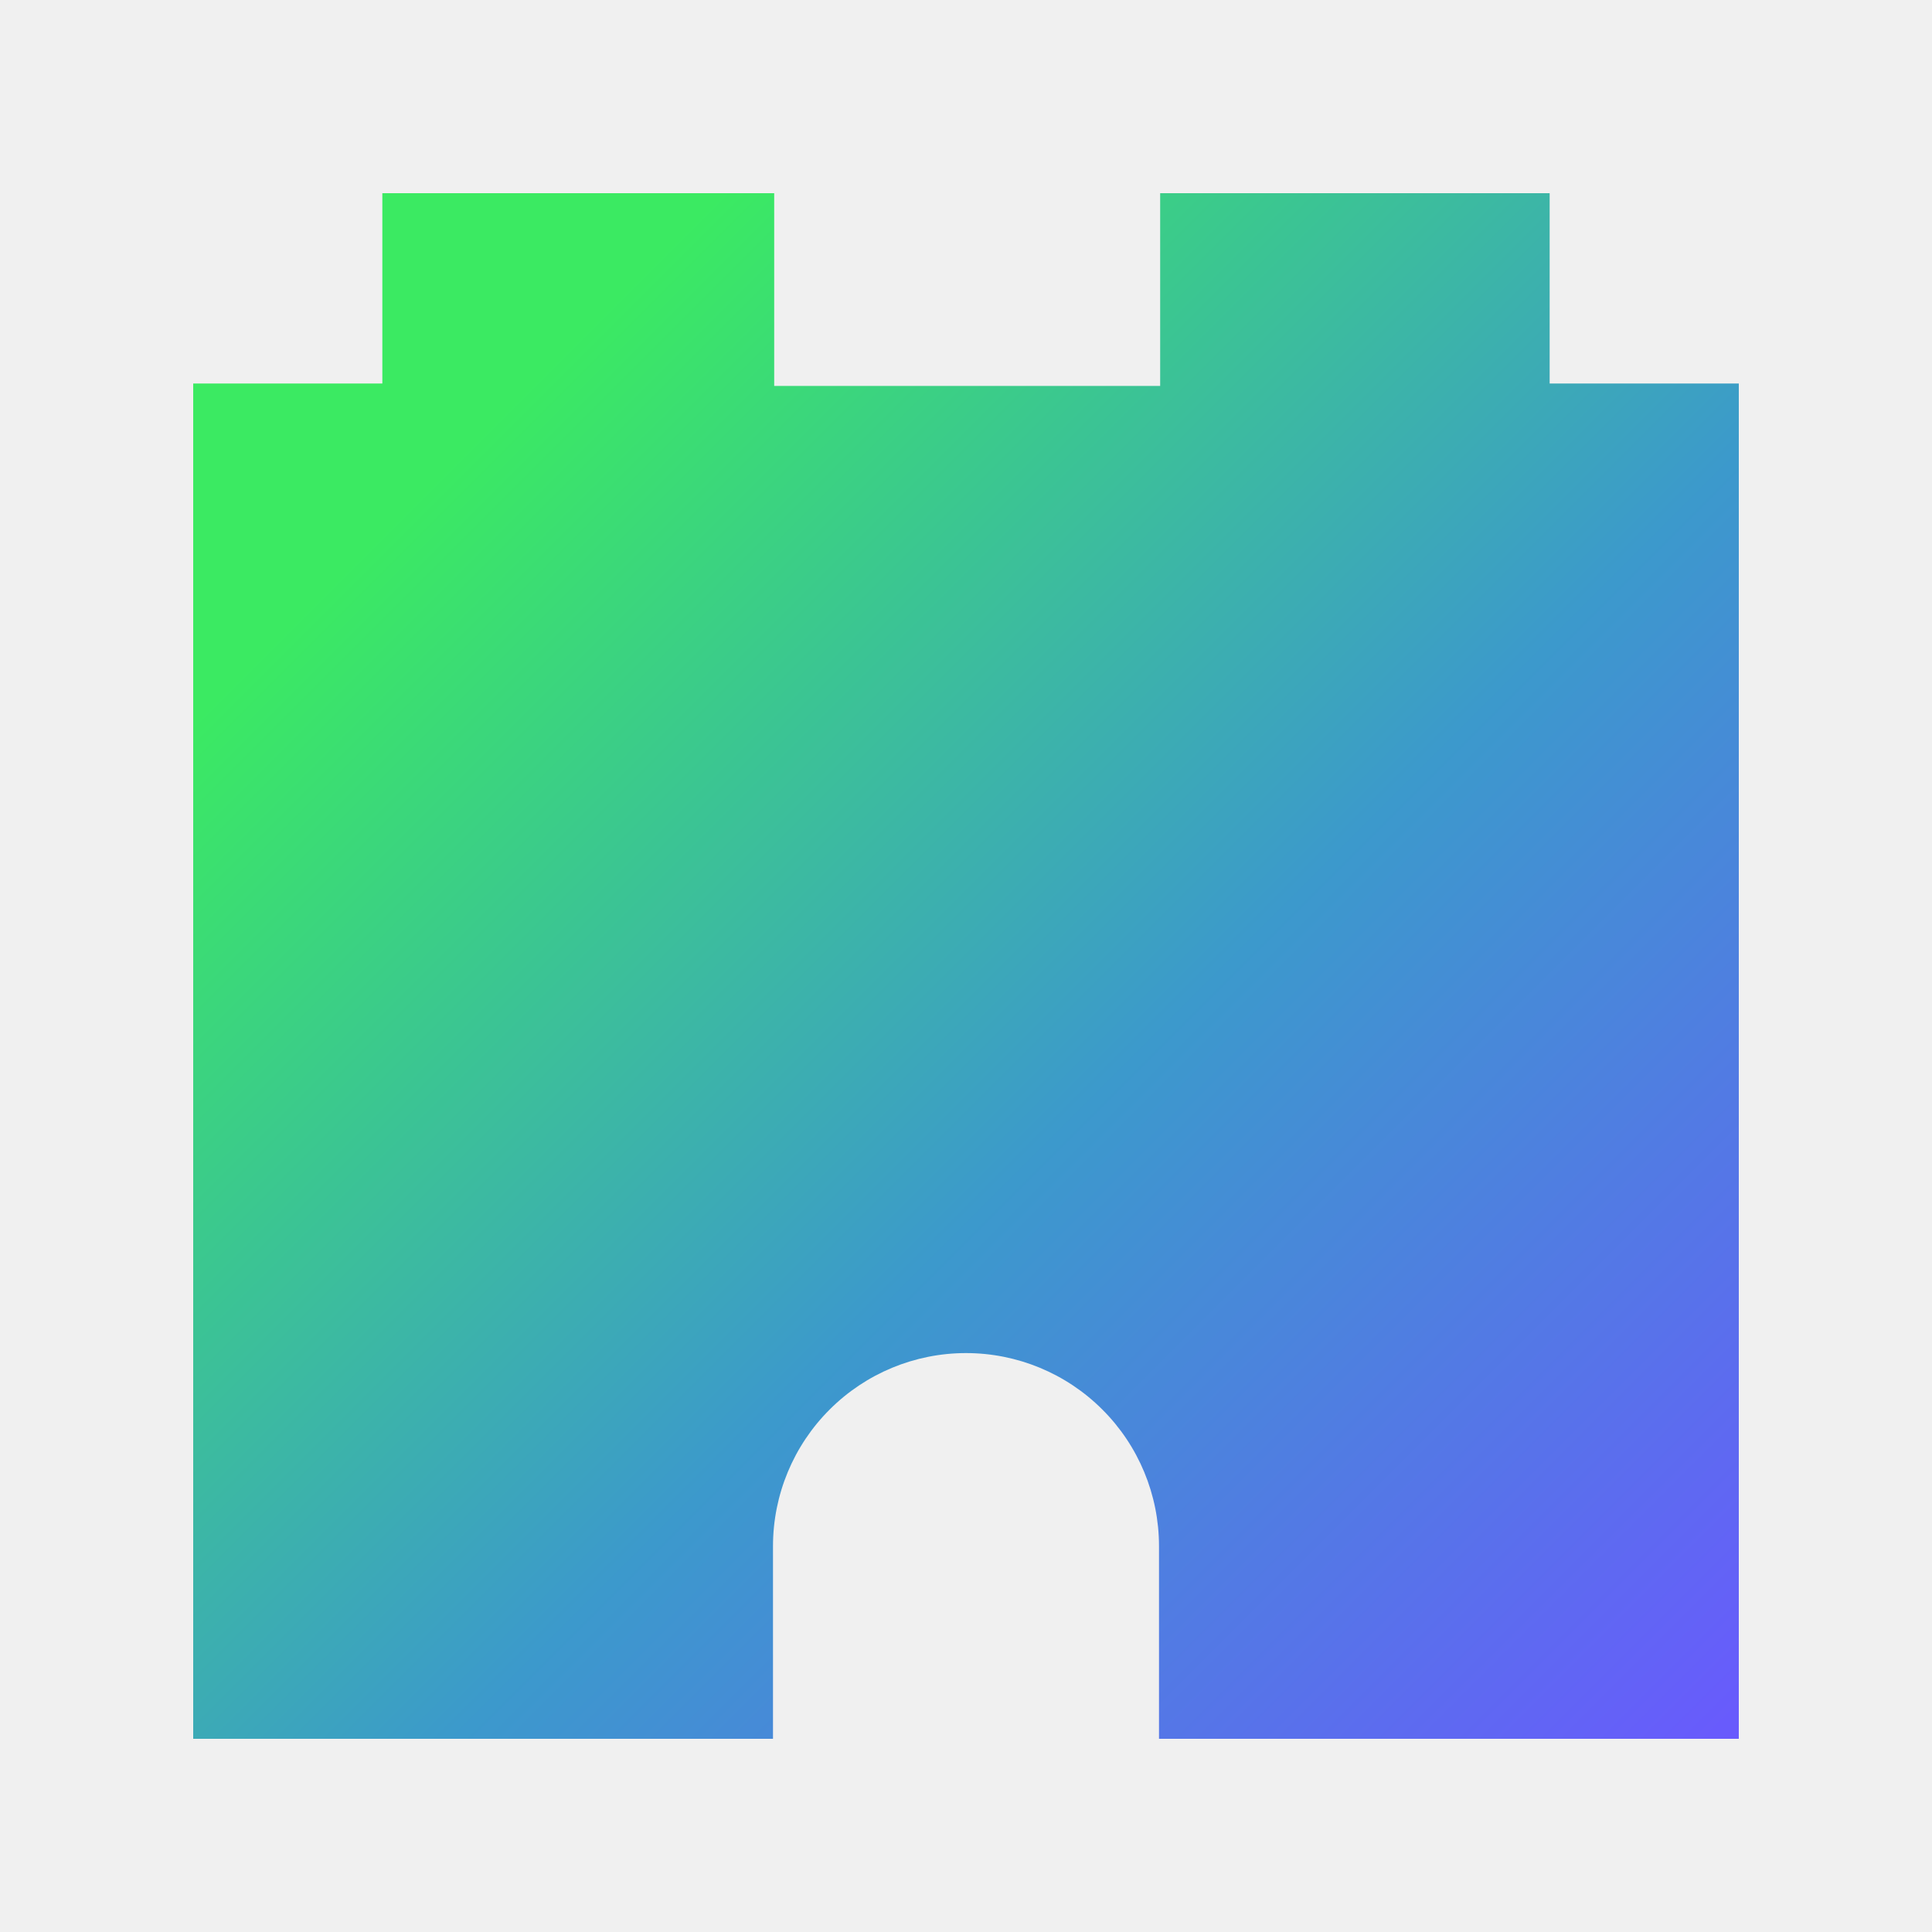
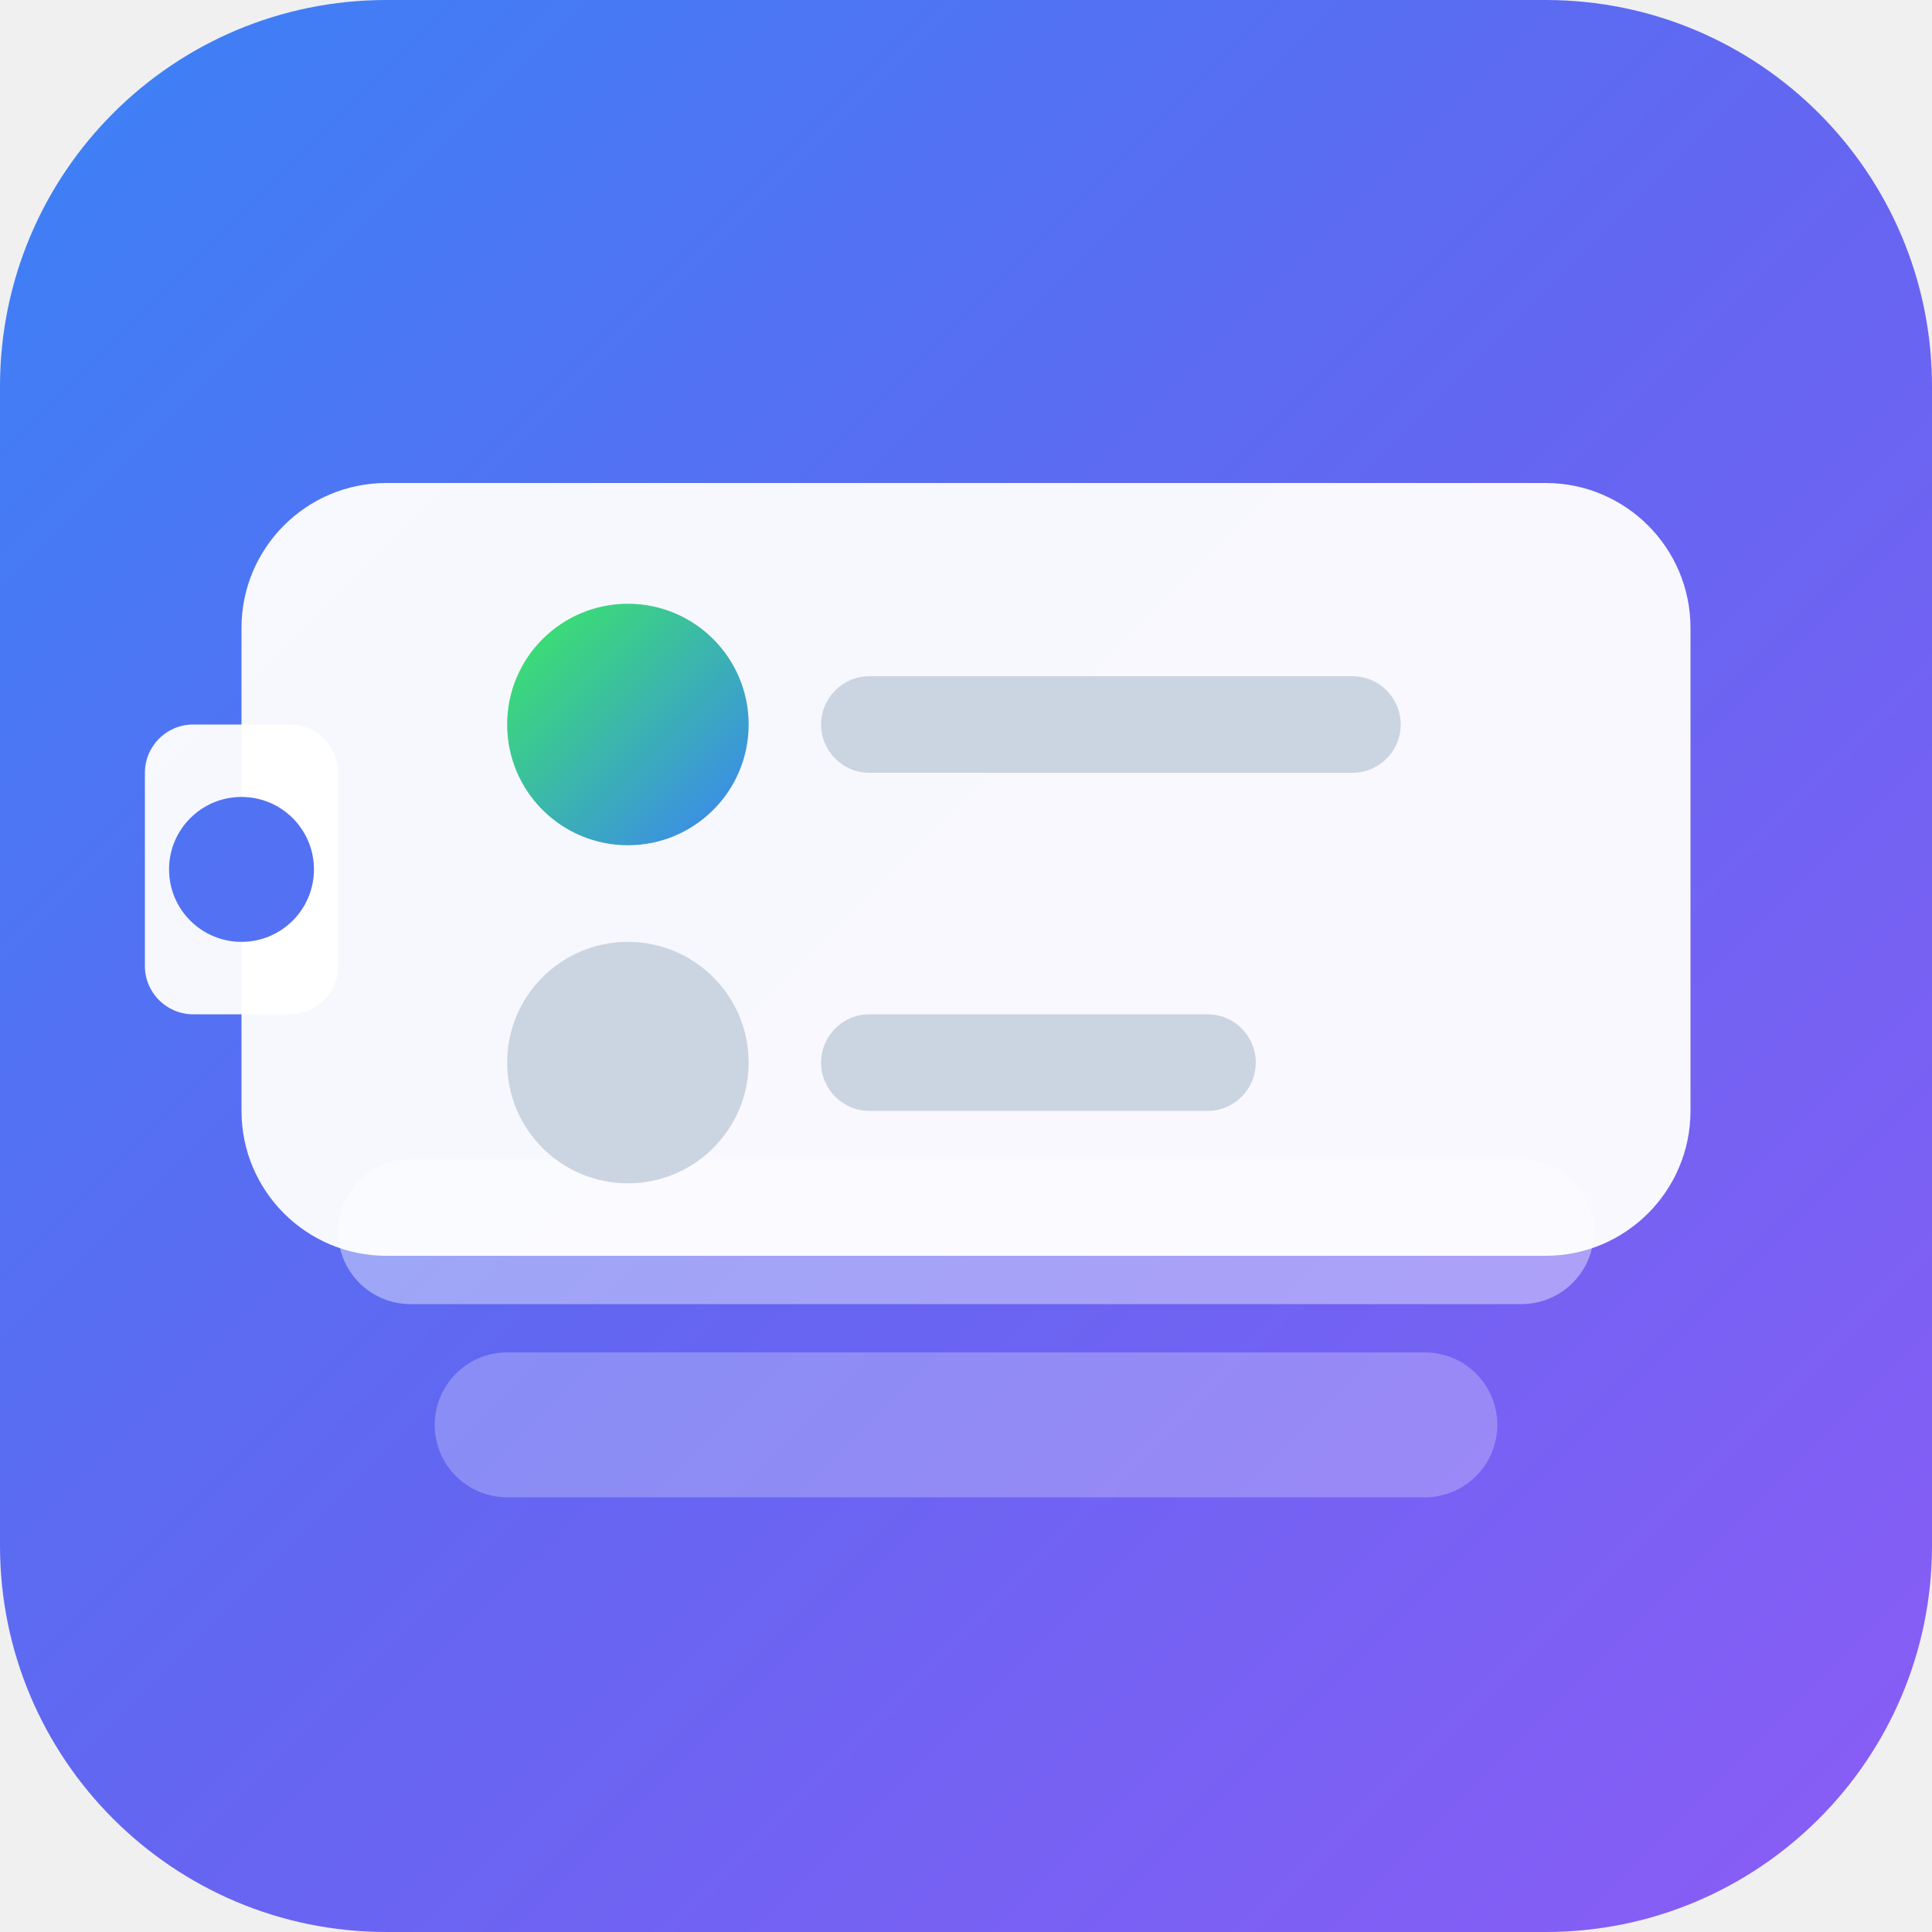
<svg xmlns="http://www.w3.org/2000/svg" width="40" height="40" viewBox="0 0 40 40" fill="none">
-   <path d="M32.084 7.94V4H24.02V7.99H16.029V4H7.916V7.94H4V36H16.004V32.005C16.006 30.946 16.427 29.931 17.177 29.183C17.926 28.434 18.941 28.014 20 28.014C21.059 28.014 22.074 28.434 22.823 29.183C23.573 29.931 23.994 30.946 23.996 32.005V36H36V7.94H32.084Z" fill="url(#paint0_linear)" />
+   <rect width="40" height="40" rx="8" fill="url(#bgGrad)" />
+   <rect x="9" y="28" width="22" height="3" rx="1.5" fill="white" opacity="0.25" />
+   <rect x="7" y="24" width="26" height="3" rx="1.5" fill="white" opacity="0.4" />
+   <rect x="5" y="10" width="30" height="16" rx="3" fill="white" opacity="0.95" />
+   <rect x="3" y="15" width="4" height="6" rx="1" fill="white" opacity="0.95" />
+   <circle cx="5" cy="18" r="1.5" fill="url(#bgGrad)" />
+   <circle cx="13" cy="15" r="2.5" fill="url(#toggleOn)" />
+   <rect x="17" y="14" width="12" height="2" rx="1" fill="#CBD5E1" />
+   <circle cx="13" cy="22" r="2.5" fill="#CBD5E1" />
+   <rect x="17" y="21" width="9" height="2" rx="1" fill="#CBD5E1" />
  <defs>
-     <linearGradient id="paint0_linear" x1="2.942" y1="4.9" x2="37.777" y2="39.734" gradientUnits="userSpaceOnUse">
-       <stop offset="0.159" stop-color="#3BEA62" />
-       <stop offset="0.54" stop-color="#3C99CC" />
-       <stop offset="0.937" stop-color="#6B57FF" />
+     <linearGradient id="bgGrad" x1="0" y1="0" x2="40" y2="40" gradientUnits="userSpaceOnUse">
+       <stop offset="0" stop-color="#3B82F6" />
+       <stop offset="0.5" stop-color="#6366F1" />
+       <stop offset="1" stop-color="#8B5CF6" />
+     </linearGradient>
+     <linearGradient id="toggleOn" x1="10.5" y1="12.5" x2="15.5" y2="17.5" gradientUnits="userSpaceOnUse">
+       <stop offset="0" stop-color="#3BEA62" />
+       <stop offset="1" stop-color="#3B82F6" />
    </linearGradient>
  </defs>
</svg>
